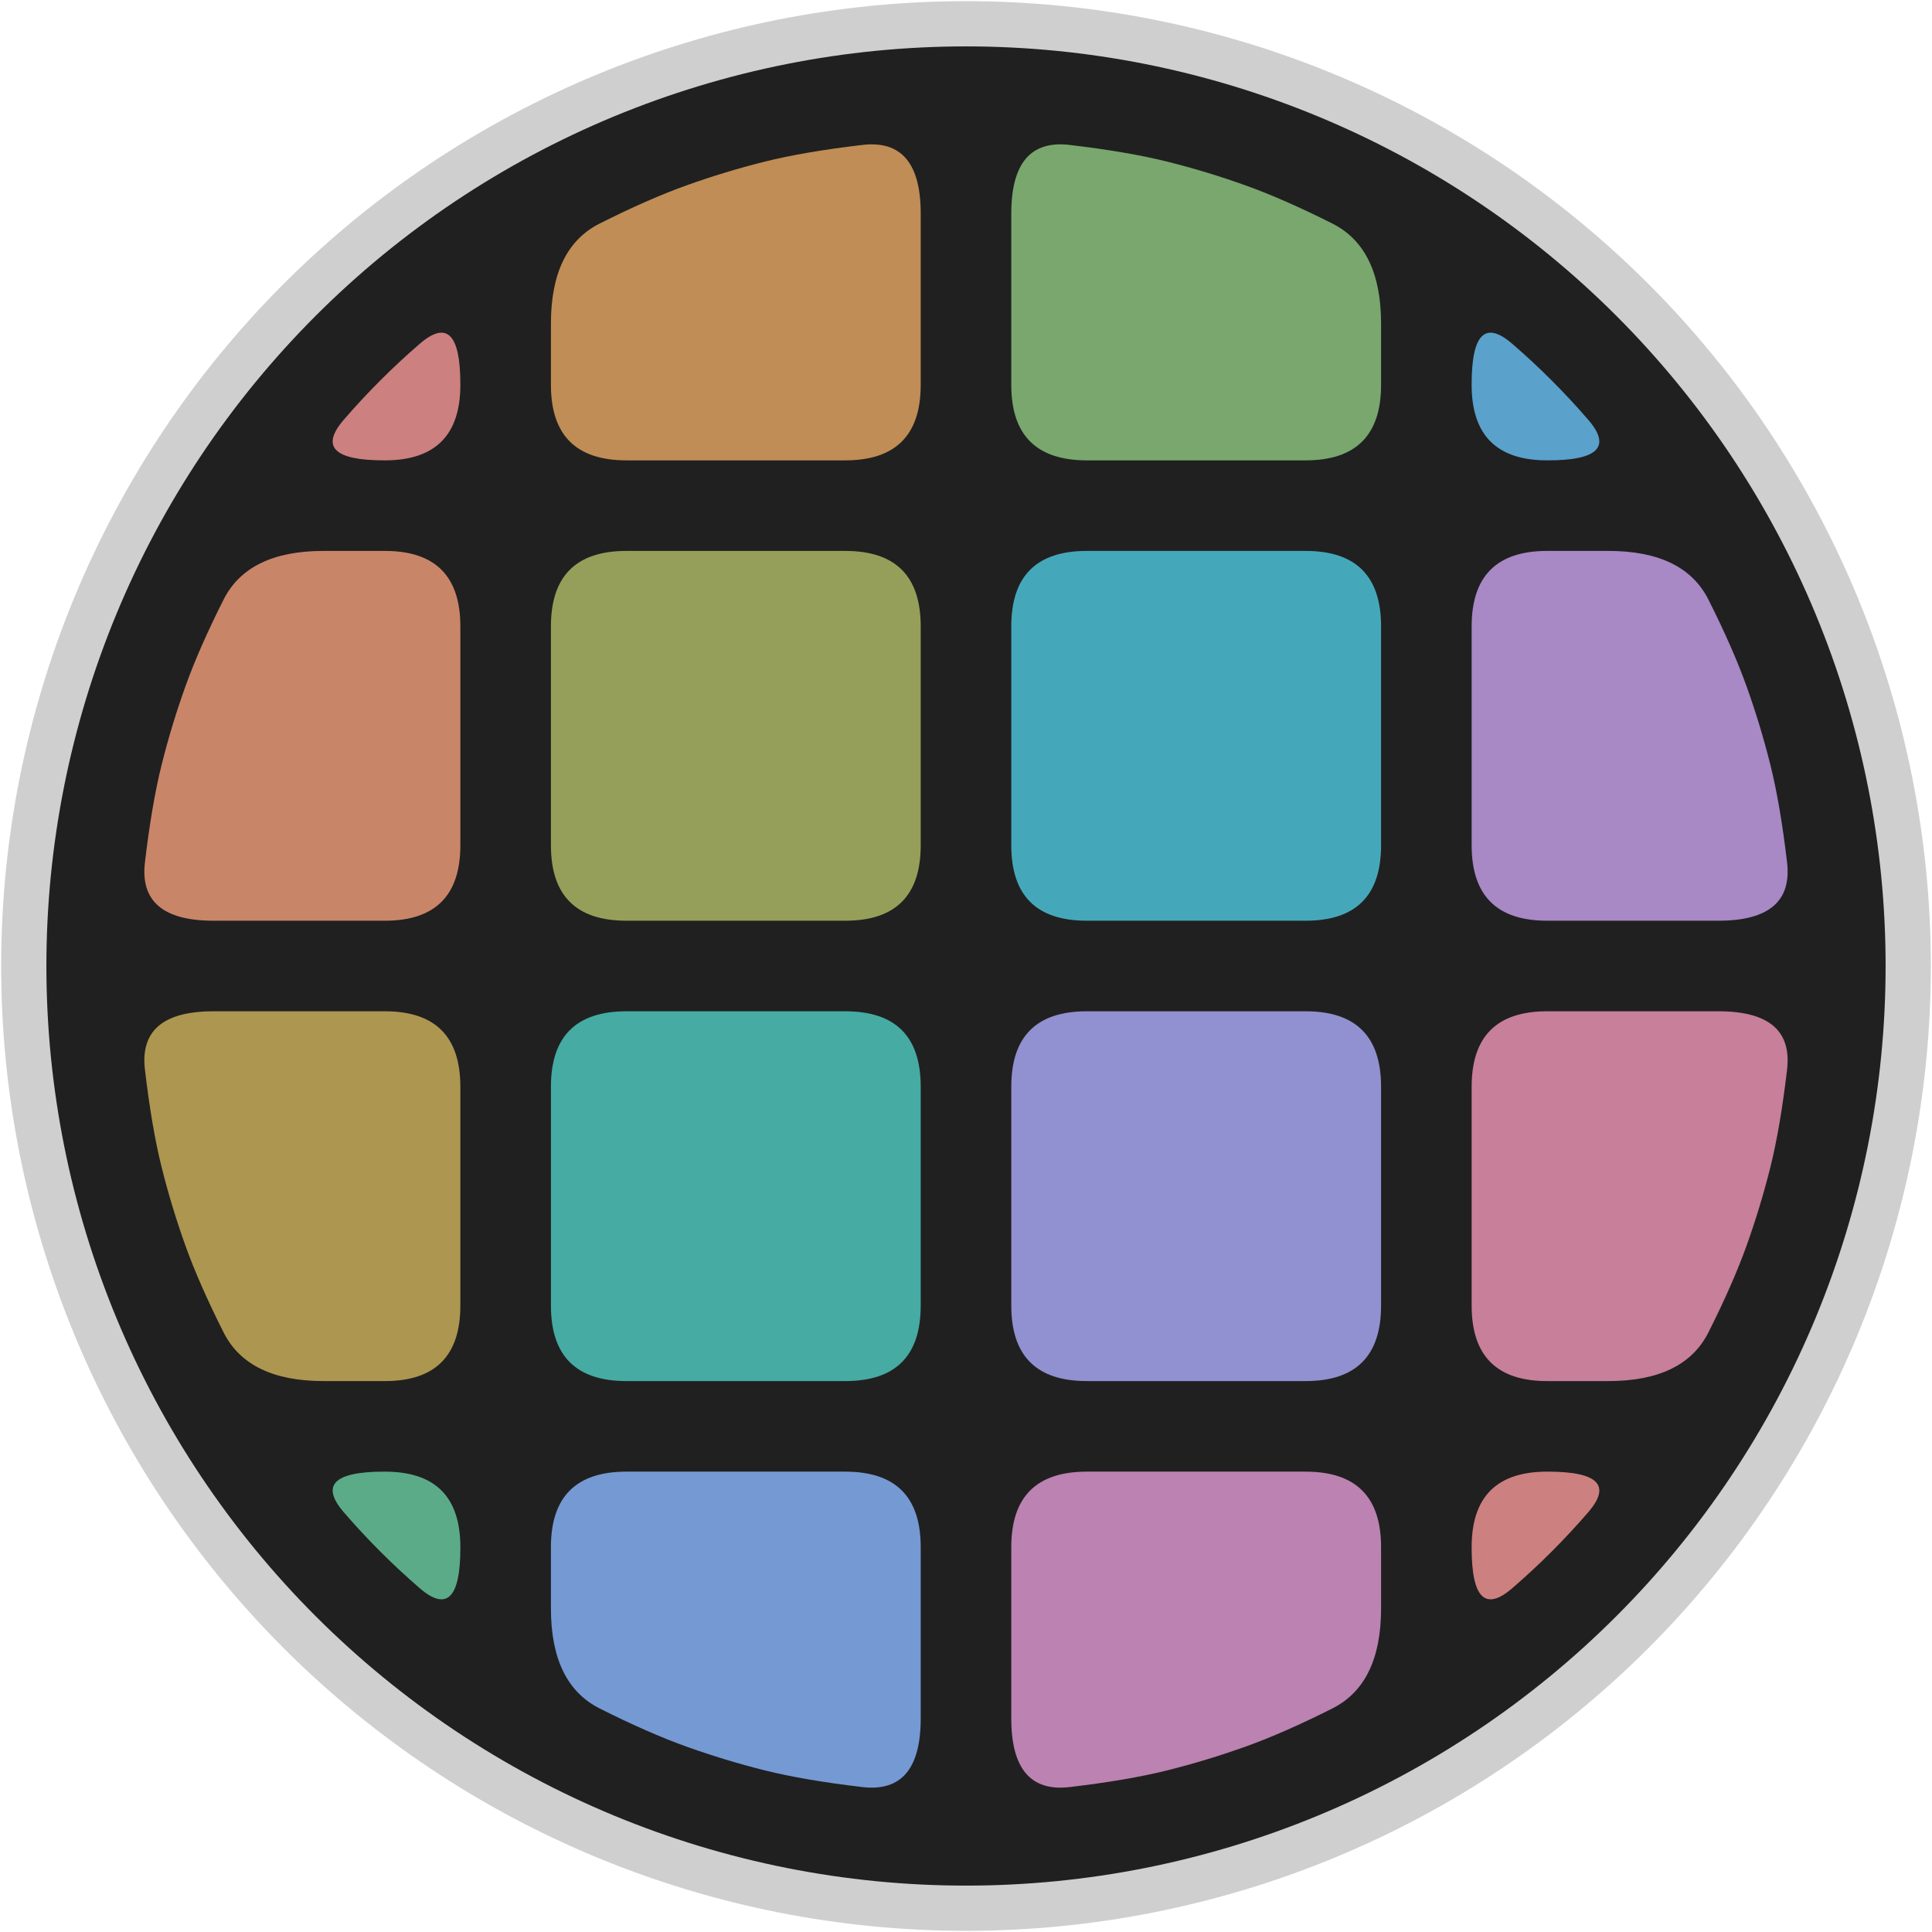
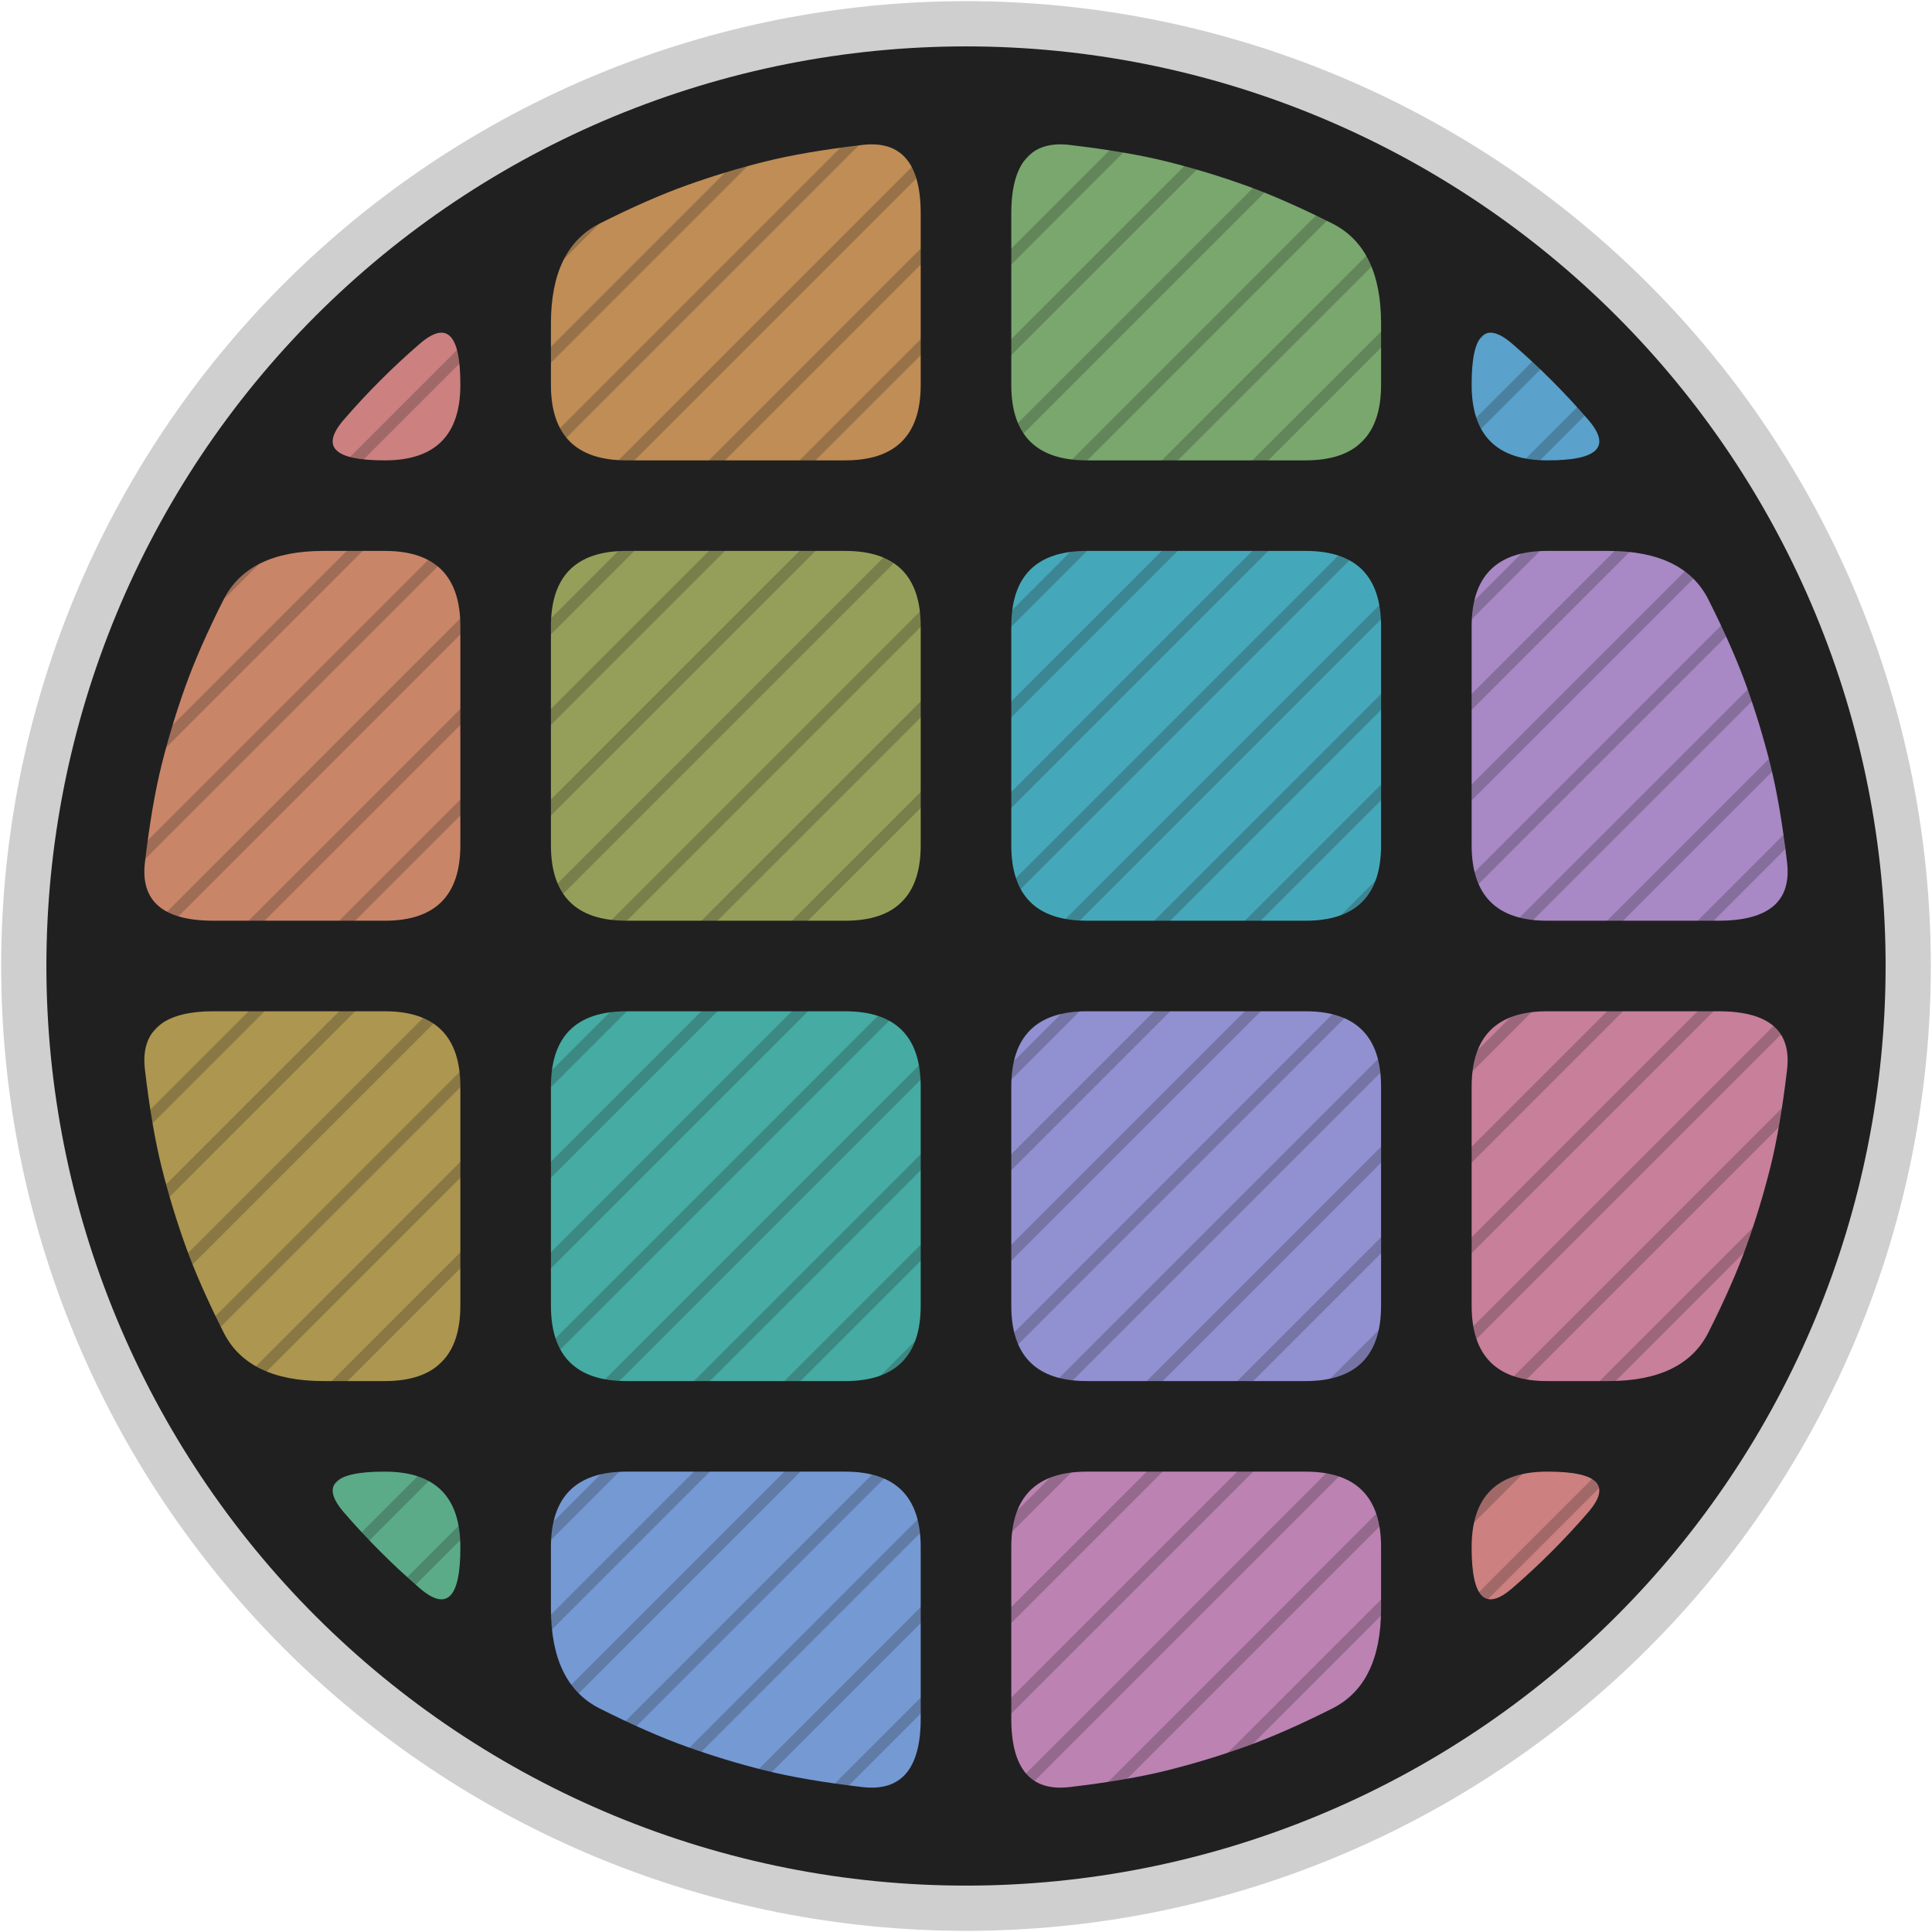
<svg xmlns="http://www.w3.org/2000/svg" width="256" height="256">
  <path fill="gray" fill-opacity="0.376" d="M255.692 121.727Q255.384 115.454 254.462 109.241Q253.541 103.028 252.014 96.936Q250.488 90.844 248.372 84.93Q246.257 79.016 243.571 73.339Q240.886 67.661 237.657 62.274Q234.428 56.887 230.687 51.842Q226.945 46.798 222.728 42.144Q218.51 37.49 213.856 33.273Q209.202 29.055 204.158 25.313Q199.113 21.572 193.726 18.343Q188.339 15.114 182.661 12.429Q176.983 9.743 171.07 7.628Q165.156 5.512 159.064 3.986Q152.972 2.459 146.759 1.538Q140.546 0.616 134.273 0.308Q128 0 121.727 0.308Q115.454 0.616 109.241 1.538Q103.028 2.459 96.936 3.986Q90.844 5.512 84.93 7.628Q79.016 9.743 73.339 12.429Q67.661 15.114 62.274 18.343Q56.887 21.572 51.842 25.313Q46.798 29.055 42.144 33.273Q37.49 37.49 33.273 42.144Q29.055 46.798 25.313 51.842Q21.572 56.887 18.343 62.274Q15.114 67.661 12.429 73.339Q9.743 79.016 7.628 84.93Q5.512 90.844 3.986 96.936Q2.459 103.028 1.538 109.241Q0.616 115.454 0.308 121.727Q0 128 0.308 134.273Q0.616 140.546 1.538 146.759Q2.459 152.972 3.986 159.064Q5.512 165.156 7.628 171.07Q9.743 176.983 12.429 182.661Q15.114 188.339 18.343 193.726Q21.572 199.113 25.313 204.158Q29.055 209.202 33.273 213.856Q37.49 218.51 42.144 222.728Q46.798 226.945 51.842 230.687Q56.887 234.428 62.274 237.657Q67.661 240.886 73.339 243.571Q79.016 246.257 84.93 248.372Q90.844 250.488 96.936 252.014Q103.028 253.541 109.241 254.462Q115.454 255.384 121.727 255.692Q128 256 134.273 255.692Q140.546 255.384 146.759 254.462Q152.972 253.541 159.064 252.014Q165.156 250.488 171.07 248.372Q176.983 246.257 182.661 243.571Q188.339 240.886 193.726 237.657Q199.113 234.428 204.158 230.687Q209.202 226.945 213.856 222.728Q218.51 218.51 222.728 213.856Q226.945 209.202 230.687 204.158Q234.428 199.113 237.657 193.726Q240.886 188.339 243.571 182.661Q246.257 176.983 248.372 171.07Q250.488 165.156 252.014 159.064Q253.541 152.972 254.462 146.759Q255.384 140.546 255.692 134.273Q256 128 255.692 121.727Z" />
  <path fill="#202020" d="M249.706 122.021Q249.413 116.042 248.534 110.12Q247.656 104.199 246.201 98.392Q244.747 92.585 242.73 86.949Q240.713 81.313 238.154 75.901Q235.594 70.49 232.517 65.355Q229.439 60.22 225.873 55.412Q222.307 50.604 218.287 46.169Q214.267 41.733 209.832 37.713Q205.396 33.693 200.588 30.127Q195.78 26.561 190.645 23.483Q185.51 20.406 180.099 17.846Q174.687 15.287 169.051 13.27Q163.415 11.253 157.608 9.799Q151.801 8.344 145.88 7.466Q139.958 6.587 133.979 6.294Q128 6 122.021 6.294Q116.042 6.587 110.12 7.466Q104.199 8.344 98.392 9.799Q92.585 11.253 86.949 13.27Q81.313 15.287 75.901 17.846Q70.49 20.406 65.355 23.483Q60.22 26.561 55.412 30.127Q50.604 33.693 46.169 37.713Q41.733 41.733 37.713 46.169Q33.693 50.604 30.127 55.412Q26.561 60.22 23.483 65.355Q20.406 70.49 17.846 75.901Q15.287 81.313 13.27 86.949Q11.253 92.585 9.799 98.392Q8.344 104.199 7.466 110.12Q6.587 116.042 6.294 122.021Q6 128 6.294 133.979Q6.587 139.958 7.466 145.88Q8.344 151.801 9.799 157.608Q11.253 163.415 13.27 169.051Q15.287 174.687 17.846 180.099Q20.406 185.51 23.483 190.645Q26.561 195.78 30.127 200.588Q33.693 205.396 37.713 209.832Q41.733 214.267 46.169 218.287Q50.604 222.307 55.412 225.873Q60.22 229.439 65.355 232.517Q70.49 235.594 75.901 238.154Q81.313 240.713 86.949 242.73Q92.585 244.747 98.392 246.201Q104.199 247.656 110.12 248.534Q116.042 249.413 122.021 249.706Q128 250 133.979 249.706Q139.958 249.413 145.88 248.534Q151.801 247.656 157.608 246.201Q163.415 244.747 169.051 242.73Q174.687 240.713 180.099 238.154Q185.51 235.594 190.645 232.517Q195.78 229.439 200.588 225.873Q205.396 222.307 209.832 218.287Q214.267 214.267 218.287 209.832Q222.307 205.396 225.873 200.588Q229.439 195.78 232.517 190.645Q235.594 185.51 238.154 180.099Q240.713 174.687 242.73 169.051Q244.747 163.415 246.201 157.608Q247.656 151.801 248.534 145.88Q249.413 139.958 249.706 133.979Q250 128 249.706 122.021Z" />
  <path fill="#CC8080" d="M50.905 61L51 61Q61 61 61 51L61 50.905Q61 40.905 55.609 45.561Q50.218 50.218 45.561 55.609Q40.905 61 50.905 61Z" />
  <path fill="#BF8D55" d="M73 42.874L73 51Q73 61 83 61L112 61Q122 61 122 51L122 28.295Q122 18.295 114.27 19.204Q106.54 20.114 101.304 21.425Q96.069 22.737 90.987 24.555Q85.905 26.373 79.452 29.624Q73 32.874 73 42.874Z" />
  <path fill="#79A76E" d="M134 28.295L134 51Q134 61 144 61L173 61Q183 61 183 51L183 42.874Q183 32.874 176.548 29.624Q170.095 26.373 165.013 24.555Q159.931 22.737 154.696 21.425Q149.46 20.114 141.73 19.204Q134 18.295 134 28.295Z" />
  <path fill="#5AA1CB" d="M195 50.905L195 51Q195 61 205 61L205.095 61Q215.095 61 210.439 55.609Q205.782 50.218 200.391 45.561Q195 40.905 195 50.905Z" />
  <path fill="#C98568" d="M28.295 122L51 122Q61 122 61 112L61 83Q61 73 51 73L42.874 73Q32.874 73 29.624 79.452Q26.373 85.905 24.555 90.987Q22.737 96.069 21.425 101.304Q20.114 106.54 19.204 114.27Q18.295 122 28.295 122Z" />
  <path fill="#959F59" d="M73 83L73 112Q73 122 83 122L112 122Q122 122 122 112L122 83Q122 73 112 73L83 73Q73 73 73 83Z" />
  <path fill="#45A8BA" d="M134 83L134 112Q134 122 144 122L173 122Q183 122 183 112L183 83Q183 73 173 73L144 73Q134 73 134 83Z" />
  <path fill="#A888C5" d="M195 83L195 112Q195 122 205 122L227.705 122Q237.705 122 236.796 114.27Q235.886 106.54 234.575 101.304Q233.263 96.069 231.445 90.987Q229.627 85.905 226.376 79.452Q223.125 73 213.125 73L205 73Q195 73 195 83Z" />
  <path fill="#AD9650" d="M19.204 141.73Q20.114 149.46 21.425 154.696Q22.737 159.931 24.555 165.013Q26.373 170.095 29.624 176.548Q32.874 183 42.874 183L51 183Q61 183 61 173L61 144Q61 134 51 134L28.295 134Q18.295 134 19.204 141.73Z" />
  <path fill="#45ABA3" d="M73 144L73 173Q73 183 83 183L112 183Q122 183 122 173L122 144Q122 134 112 134L83 134Q73 134 73 144Z" />
  <path fill="#9190D1" d="M134 144L134 173Q134 183 144 183L173 183Q183 183 183 173L183 144Q183 134 173 134L144 134Q134 134 134 144Z" />
  <path fill="#C77F9A" d="M195 144L195 173Q195 183 205 183L213.125 183Q223.125 183 226.376 176.548Q229.627 170.095 231.445 165.013Q233.263 159.931 234.575 154.696Q235.886 149.46 236.796 141.73Q237.705 134 227.705 134L205 134Q195 134 195 144Z" />
  <path fill="#5BAB88" d="M45.561 200.391Q50.218 205.782 55.609 210.439Q61 215.095 61 205.095L61 205Q61 195 51 195L50.905 195Q40.905 195 45.561 200.391Z" />
  <path fill="#7599D3" d="M73 205L73 213.125Q73 223.125 79.452 226.376Q85.905 229.627 90.987 231.445Q96.069 233.263 101.304 234.575Q106.54 235.886 114.27 236.796Q122 237.705 122 227.705L122 205Q122 195 112 195L83 195Q73 195 73 205Z" />
  <path fill="#BB82B2" d="M134 205L134 227.705Q134 237.705 141.73 236.796Q149.46 235.886 154.696 234.575Q159.931 233.263 165.013 231.445Q170.095 229.627 176.548 226.376Q183 223.125 183 213.125L183 205Q183 195 173 195L144 195Q134 195 134 205Z" />
  <path fill="#CC8080" d="M195 205L195 205.095Q195 215.095 200.391 210.439Q205.782 205.782 210.439 200.391Q215.095 195 205.095 195L205 195Q195 195 195 205Z" />
+   <path fill="none" stroke="#202020" stroke-width="1.5" stroke-miterlimit="4" stroke-opacity="0.251" d="M62.24 33.76L33.76 62.24L62.24 33.76Z" />
+   <path fill="none" stroke="#202020" stroke-width="1.5" stroke-miterlimit="4" stroke-opacity="0.251" d="M87.512 20.488L20.488 87.512L87.512 20.488Z" />
+   <path fill="none" stroke="#202020" stroke-width="1.5" stroke-miterlimit="4" stroke-opacity="0.251" d="M104.54 15.46L15.46 104.54L104.54 15.46Z" />
+   <path fill="none" stroke="#202020" stroke-width="1.5" stroke-miterlimit="4" stroke-opacity="0.251" d="M118.541 13.459L13.459 118.541L118.541 13.459Z" />
+   <path fill="none" stroke="#202020" stroke-width="1.5" stroke-miterlimit="4" stroke-opacity="0.251" d="M130.865 13.135L13.135 130.865L130.865 13.135Z" />
+   <path fill="none" stroke="#202020" stroke-width="1.5" stroke-miterlimit="4" stroke-opacity="0.251" d="M142.042 13.959L13.959 142.042L142.042 13.959Z" />
+   <path fill="none" stroke="#202020" stroke-width="1.5" stroke-miterlimit="4" stroke-opacity="0.251" d="M152.324 15.676L15.676 152.324L152.324 15.676Z" />
+   <path fill="none" stroke="#202020" stroke-width="1.5" stroke-miterlimit="4" stroke-opacity="0.251" d="M161.878 18.122L18.122 161.878L161.878 18.122Z" />
+   <path fill="none" stroke="#202020" stroke-width="1.5" stroke-miterlimit="4" stroke-opacity="0.251" d="M170.715 21.285L21.285 170.715L170.715 21.285Z" />
+   <path fill="none" stroke="#202020" stroke-width="1.5" stroke-miterlimit="4" stroke-opacity="0.251" d="M178.963 25.037L25.037 178.963L178.963 25.037Z" />
+   <path fill="none" stroke="#202020" stroke-width="1.5" stroke-miterlimit="4" stroke-opacity="0.251" d="M186.723 29.277L29.277 186.723L186.723 29.277Z" />
+   <path fill="none" stroke="#202020" stroke-width="1.5" stroke-miterlimit="4" stroke-opacity="0.251" d="M194.036 33.964L33.964 194.036L194.036 33.964Z" />
+   <path fill="none" stroke="#202020" stroke-width="1.5" stroke-miterlimit="4" stroke-opacity="0.251" d="M200.919 39.081L39.081 200.919L200.919 39.081Z" />
+   <path fill="none" stroke="#202020" stroke-width="1.5" stroke-miterlimit="4" stroke-opacity="0.251" d="M207.223 44.777L44.777 207.223L207.223 44.777Z" />
+   <path fill="none" stroke="#202020" stroke-width="1.5" stroke-miterlimit="4" stroke-opacity="0.251" d="M213.125 50.875L50.875 213.125L213.125 50.875Z" />
+   <path fill="none" stroke="#202020" stroke-width="1.5" stroke-miterlimit="4" stroke-opacity="0.251" d="M218.629 57.371L57.371 218.629L218.629 57.371Z" />
+   <path fill="none" stroke="#202020" stroke-width="1.5" stroke-miterlimit="4" stroke-opacity="0.251" d="M223.723 64.277L64.277 223.723L223.723 64.277Z" />
+   <path fill="none" stroke="#202020" stroke-width="1.5" stroke-miterlimit="4" stroke-opacity="0.251" d="M228.222 71.778L71.778 228.222L228.222 71.778Z" />
+   <path fill="none" stroke="#202020" stroke-width="1.5" stroke-miterlimit="4" stroke-opacity="0.251" d="M232.248 79.752L79.752 232.248L232.248 79.752Z" />
+   <path fill="none" stroke="#202020" stroke-width="1.5" stroke-miterlimit="4" stroke-opacity="0.251" d="M235.769 88.231L88.231 235.769L235.769 88.231Z" />
+   <path fill="none" stroke="#202020" stroke-width="1.5" stroke-miterlimit="4" stroke-opacity="0.251" d="M238.721 97.279L97.279 238.721L238.721 97.279Z" />
+   <path fill="none" stroke="#202020" stroke-width="1.5" stroke-miterlimit="4" stroke-opacity="0.251" d="M241.008 106.992L106.992 241.008L241.008 106.992Z" />
+   <path fill="none" stroke="#202020" stroke-width="1.5" stroke-miterlimit="4" stroke-opacity="0.251" d="M242.491 117.509L117.509 242.491L242.491 117.509Z" />
+   <path fill="none" stroke="#202020" stroke-width="1.5" stroke-miterlimit="4" stroke-opacity="0.251" d="M242.955 129.045L129.045 242.955L242.955 129.045Z" />
+   <path fill="none" stroke="#202020" stroke-width="1.5" stroke-miterlimit="4" stroke-opacity="0.251" d="M242.056 141.944L141.944 242.056L242.056 141.944Z" />
+   <path fill="none" stroke="#202020" stroke-width="1.5" stroke-miterlimit="4" stroke-opacity="0.251" d="M239.203 156.797L156.797 239.203L239.203 156.797Z" />
+   <path fill="none" stroke="#202020" stroke-width="1.5" stroke-miterlimit="4" stroke-opacity="0.251" d="M232.693 175.307L175.307 232.693L232.693 175.307Z" />
</svg>
